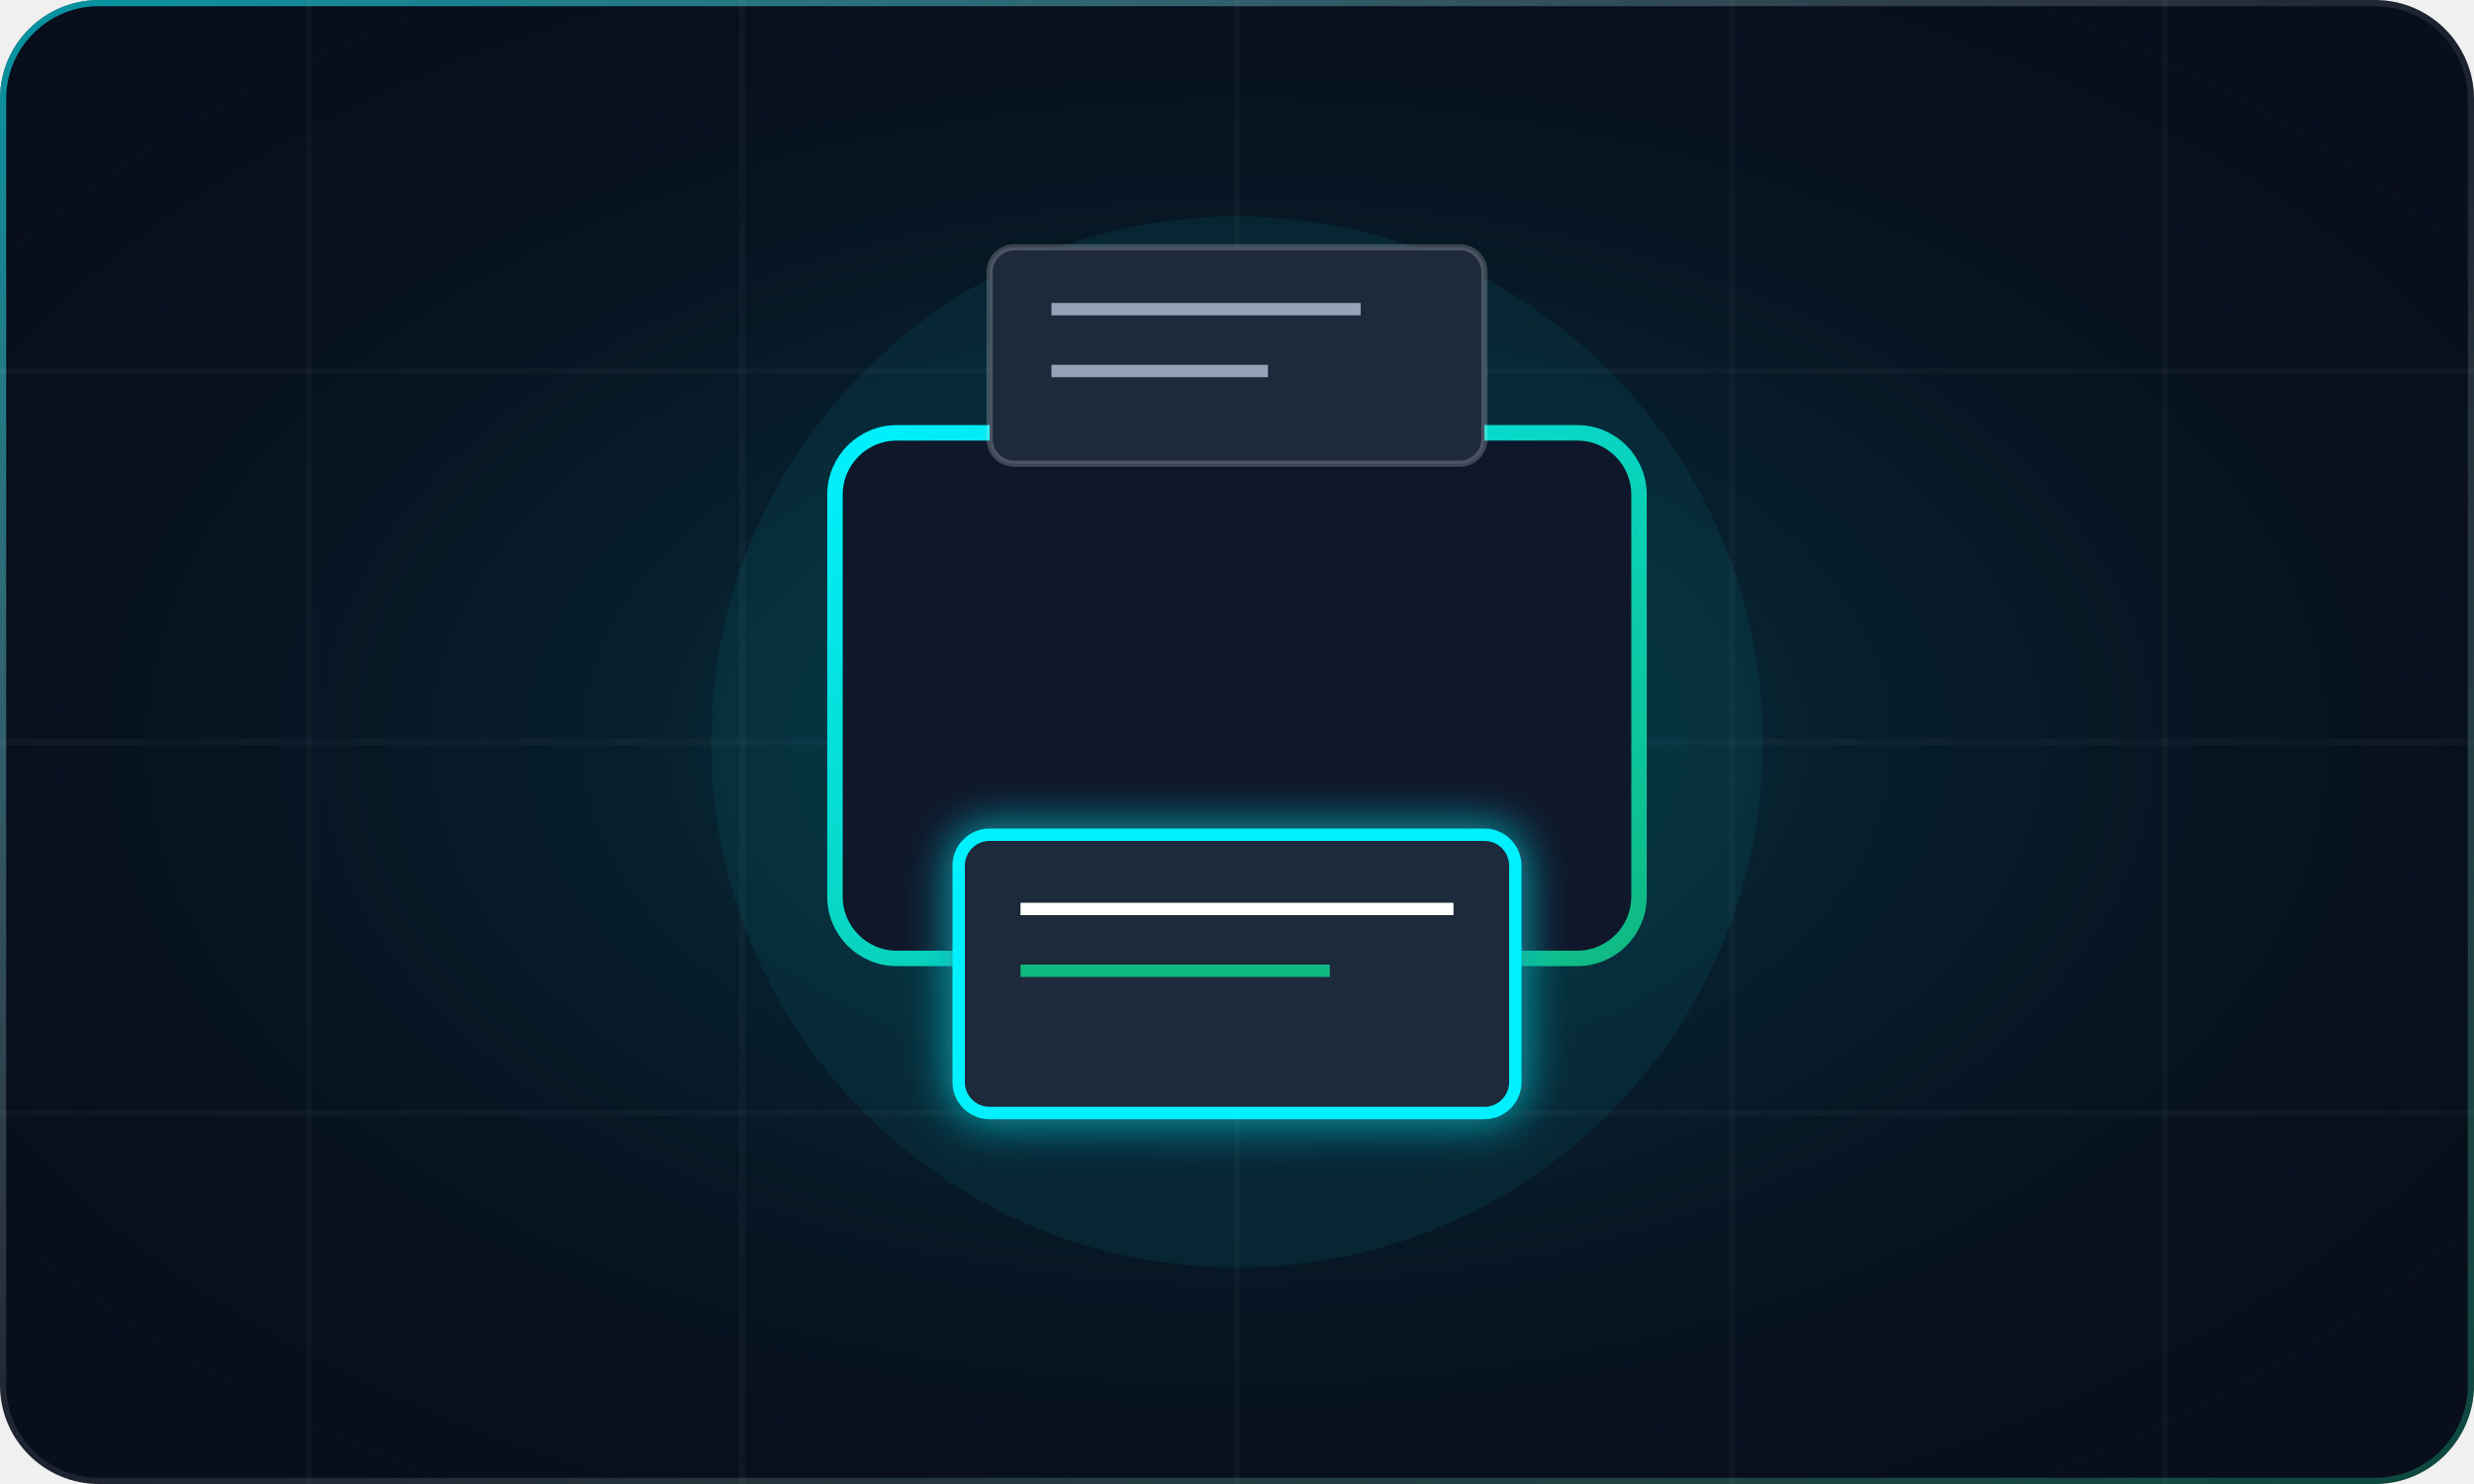
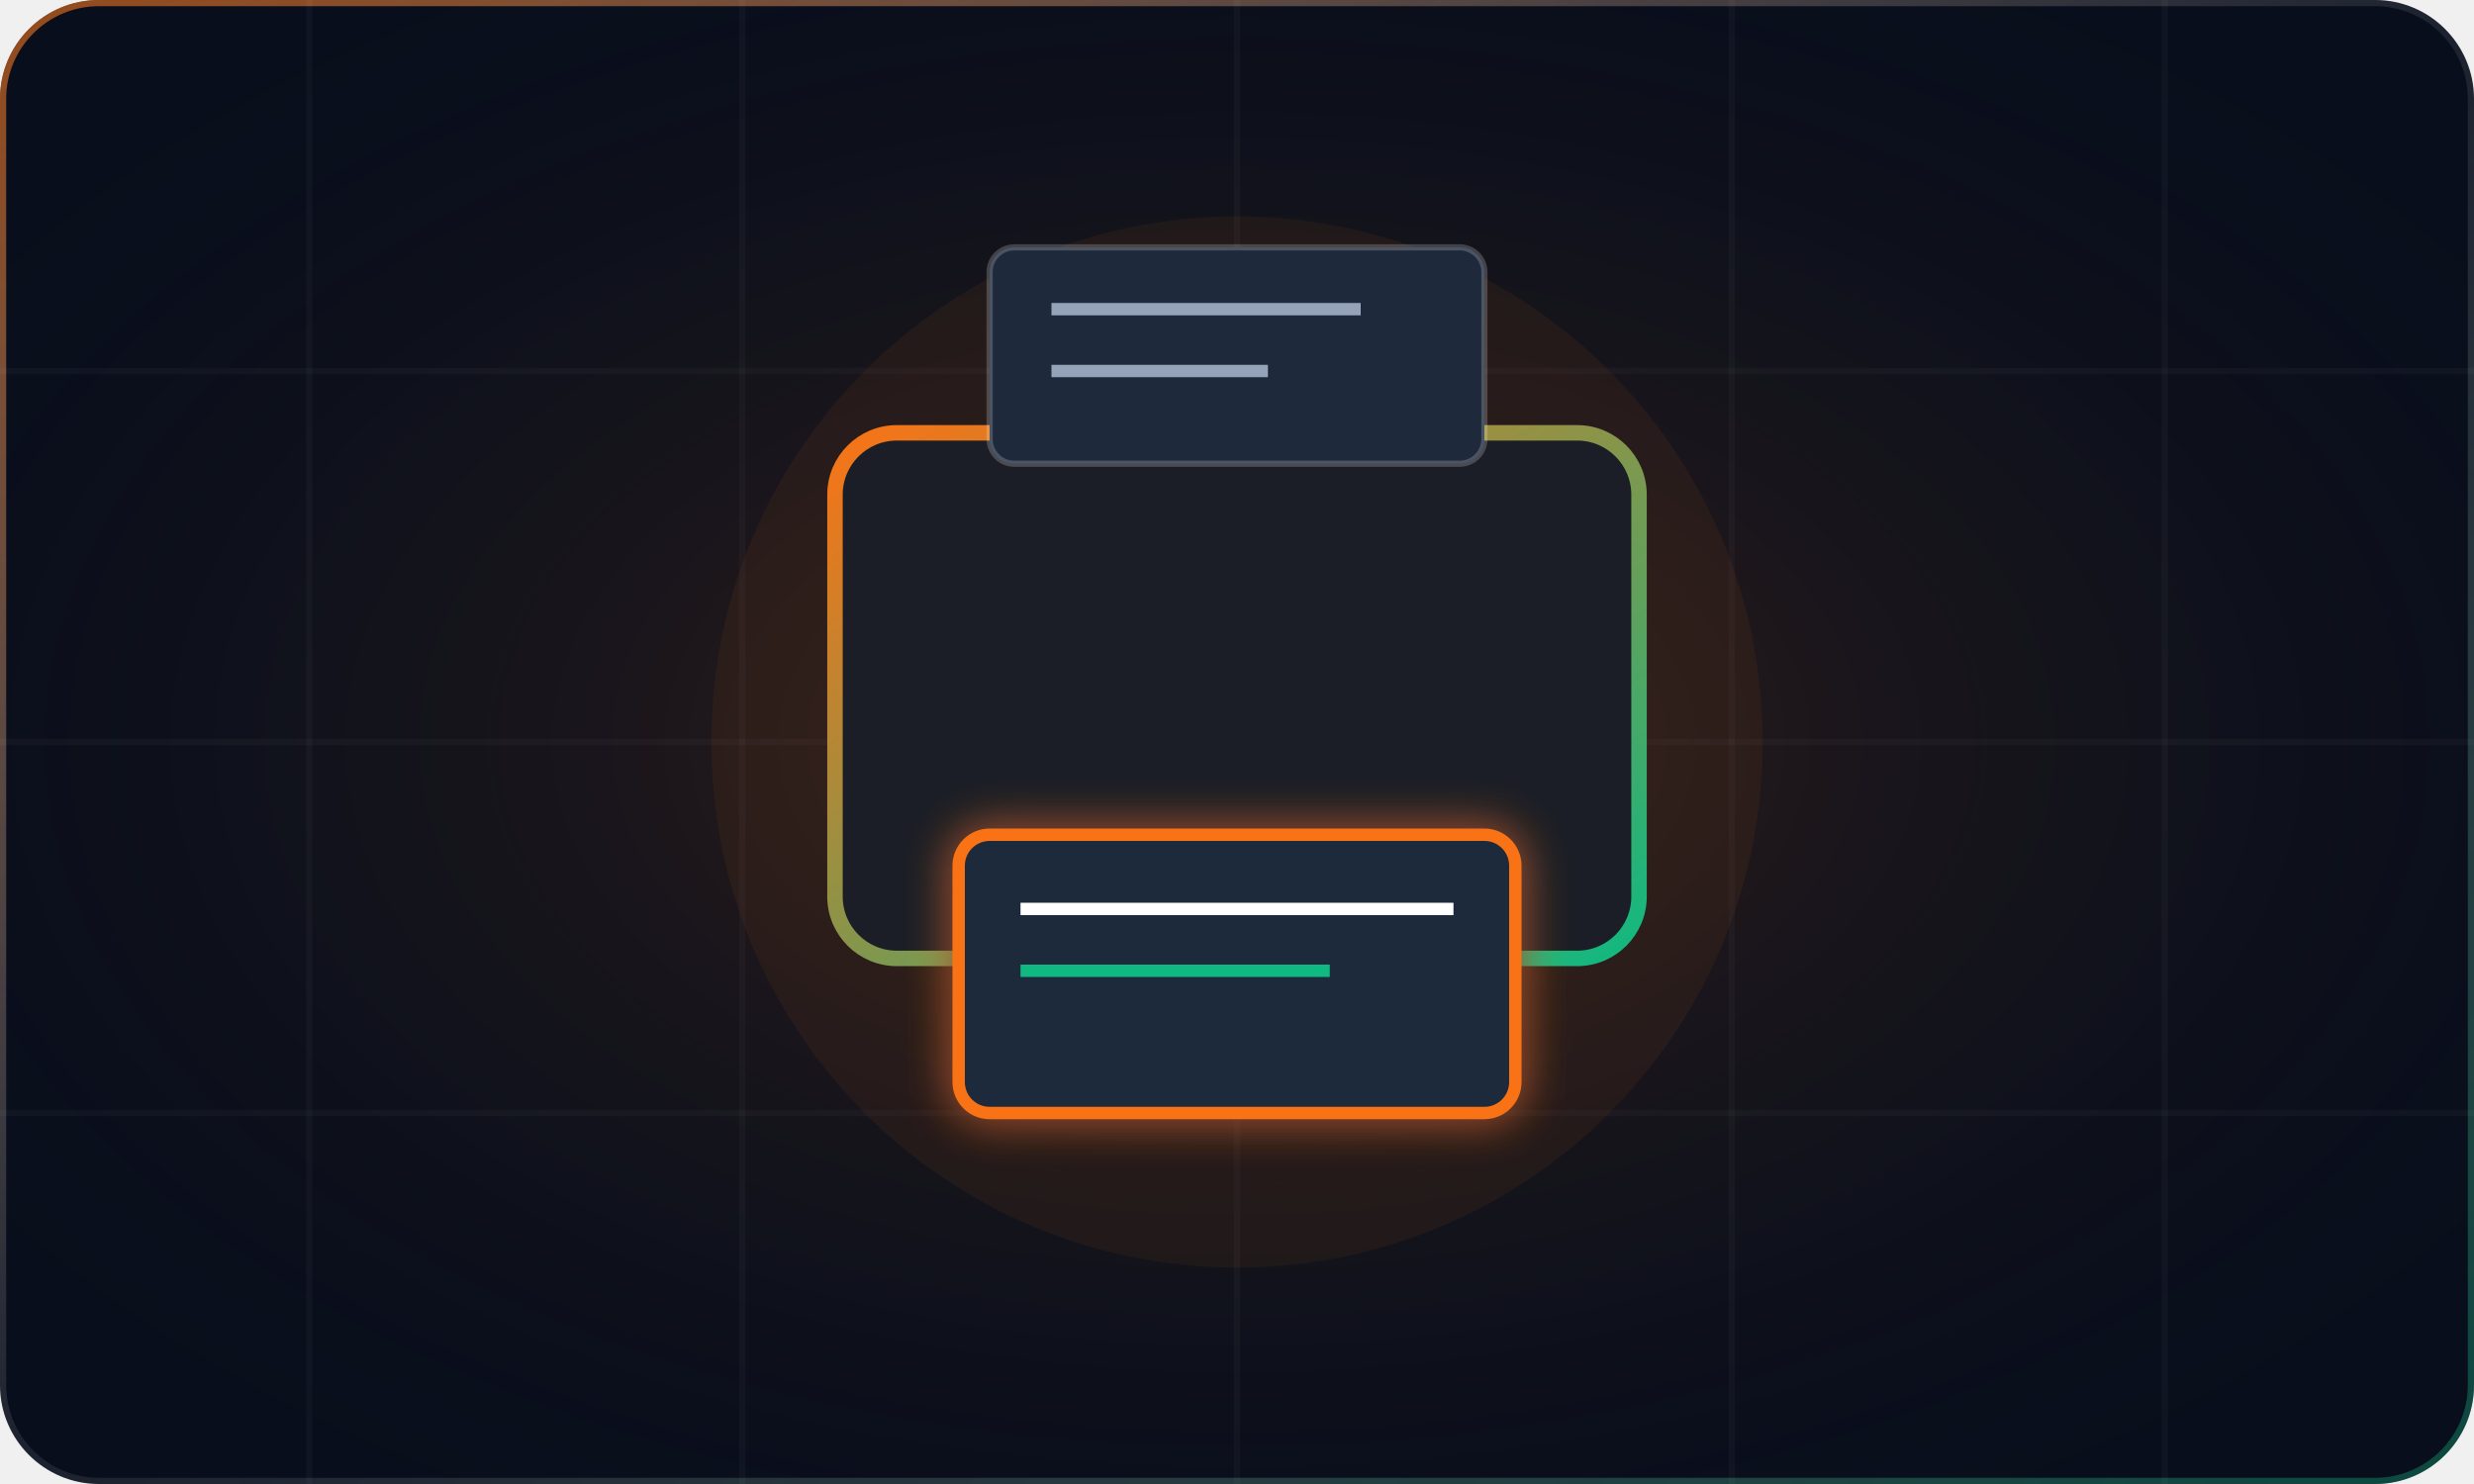
<svg xmlns="http://www.w3.org/2000/svg" viewBox="0 0 400 240" width="400" height="240" fill="none">
  <defs>
    <radialGradient id="bgGlow" cx="50%" cy="50%" r="65%">
-       <stop offset="0%" stop-color="#00f0ff" stop-opacity="0.2" />
-       <stop offset="100%" stop-color="#060913" stop-opacity="0" />
+       <stop offset="0%" stop-color="#f97316" stop-opacity="0.2" />
+       <stop offset="100%" stop-color="#0f1115" stop-opacity="0" />
    </radialGradient>
    <linearGradient id="borderGrad" x1="0%" y1="0%" x2="100%" y2="100%">
-       <stop offset="0%" stop-color="#00f0ff" stop-opacity="0.6" />
+       <stop offset="0%" stop-color="#f97316" stop-opacity="0.6" />
      <stop offset="50%" stop-color="rgba(255,255,255,0.08)" />
      <stop offset="100%" stop-color="#10b981" stop-opacity="0.35" />
    </linearGradient>
    <linearGradient id="accentGrad" x1="0%" y1="0%" x2="100%" y2="100%">
-       <stop offset="0%" stop-color="#00f0ff" />
+       <stop offset="0%" stop-color="#f97316" />
      <stop offset="100%" stop-color="#10b981" />
    </linearGradient>
    <filter id="glow" x="-20%" y="-20%" width="140%" height="140%">
      <feGaussianBlur stdDeviation="3.5" result="b" />
      <feComposite in="SourceGraphic" in2="b" operator="over" />
    </filter>
  </defs>
  <rect width="400" height="240" rx="16" fill="#080e1c" />
  <rect width="400" height="240" rx="16" fill="url(#bgGlow)" />
  <rect x="0.5" y="0.5" width="399" height="239" rx="15.5" stroke="url(#borderGrad)" stroke-width="1" />
  <g stroke="rgba(255,255,255,0.03)" stroke-width="1">
    <line x1="50" y1="0" x2="50" y2="240" />
    <line x1="120" y1="0" x2="120" y2="240" />
    <line x1="200" y1="0" x2="200" y2="240" />
    <line x1="280" y1="0" x2="280" y2="240" />
    <line x1="350" y1="0" x2="350" y2="240" />
    <line x1="0" y1="60" x2="400" y2="60" />
    <line x1="0" y1="120" x2="400" y2="120" />
    <line x1="0" y1="180" x2="400" y2="180" />
  </g>
-   <circle cx="200" cy="120" r="85" fill="#00f0ff" opacity="0.06" />
+   <circle cx="200" cy="120" r="85" fill="#f97316" opacity="0.06" />
  <g transform="translate(120, 25)">
-     <rect x="15" y="45" width="130" height="85" rx="10" fill="#0f172a" stroke="url(#accentGrad)" stroke-width="2.5" />
+     <rect x="15" y="45" width="130" height="85" rx="10" fill="#1b1e26" stroke="url(#accentGrad)" stroke-width="2.5" />
    <rect x="40" y="15" width="80" height="35" rx="4" fill="#1e293b" stroke="rgba(255,255,255,0.2)" />
    <line x1="50" y1="25" x2="100" y2="25" stroke="#94a3b8" stroke-width="2" />
    <line x1="50" y1="35" x2="85" y2="35" stroke="#94a3b8" stroke-width="2" />
-     <rect x="35" y="110" width="90" height="45" rx="5" fill="#1e293b" stroke="#00f0ff" stroke-width="2" filter="url(#glow)" />
+     <rect x="35" y="110" width="90" height="45" rx="5" fill="#1e293b" stroke="#f97316" stroke-width="2" filter="url(#glow)" />
    <line x1="45" y1="122" x2="115" y2="122" stroke="#ffffff" stroke-width="2" />
    <line x1="45" y1="132" x2="95" y2="132" stroke="#10b981" stroke-width="2" />
  </g>
</svg>
